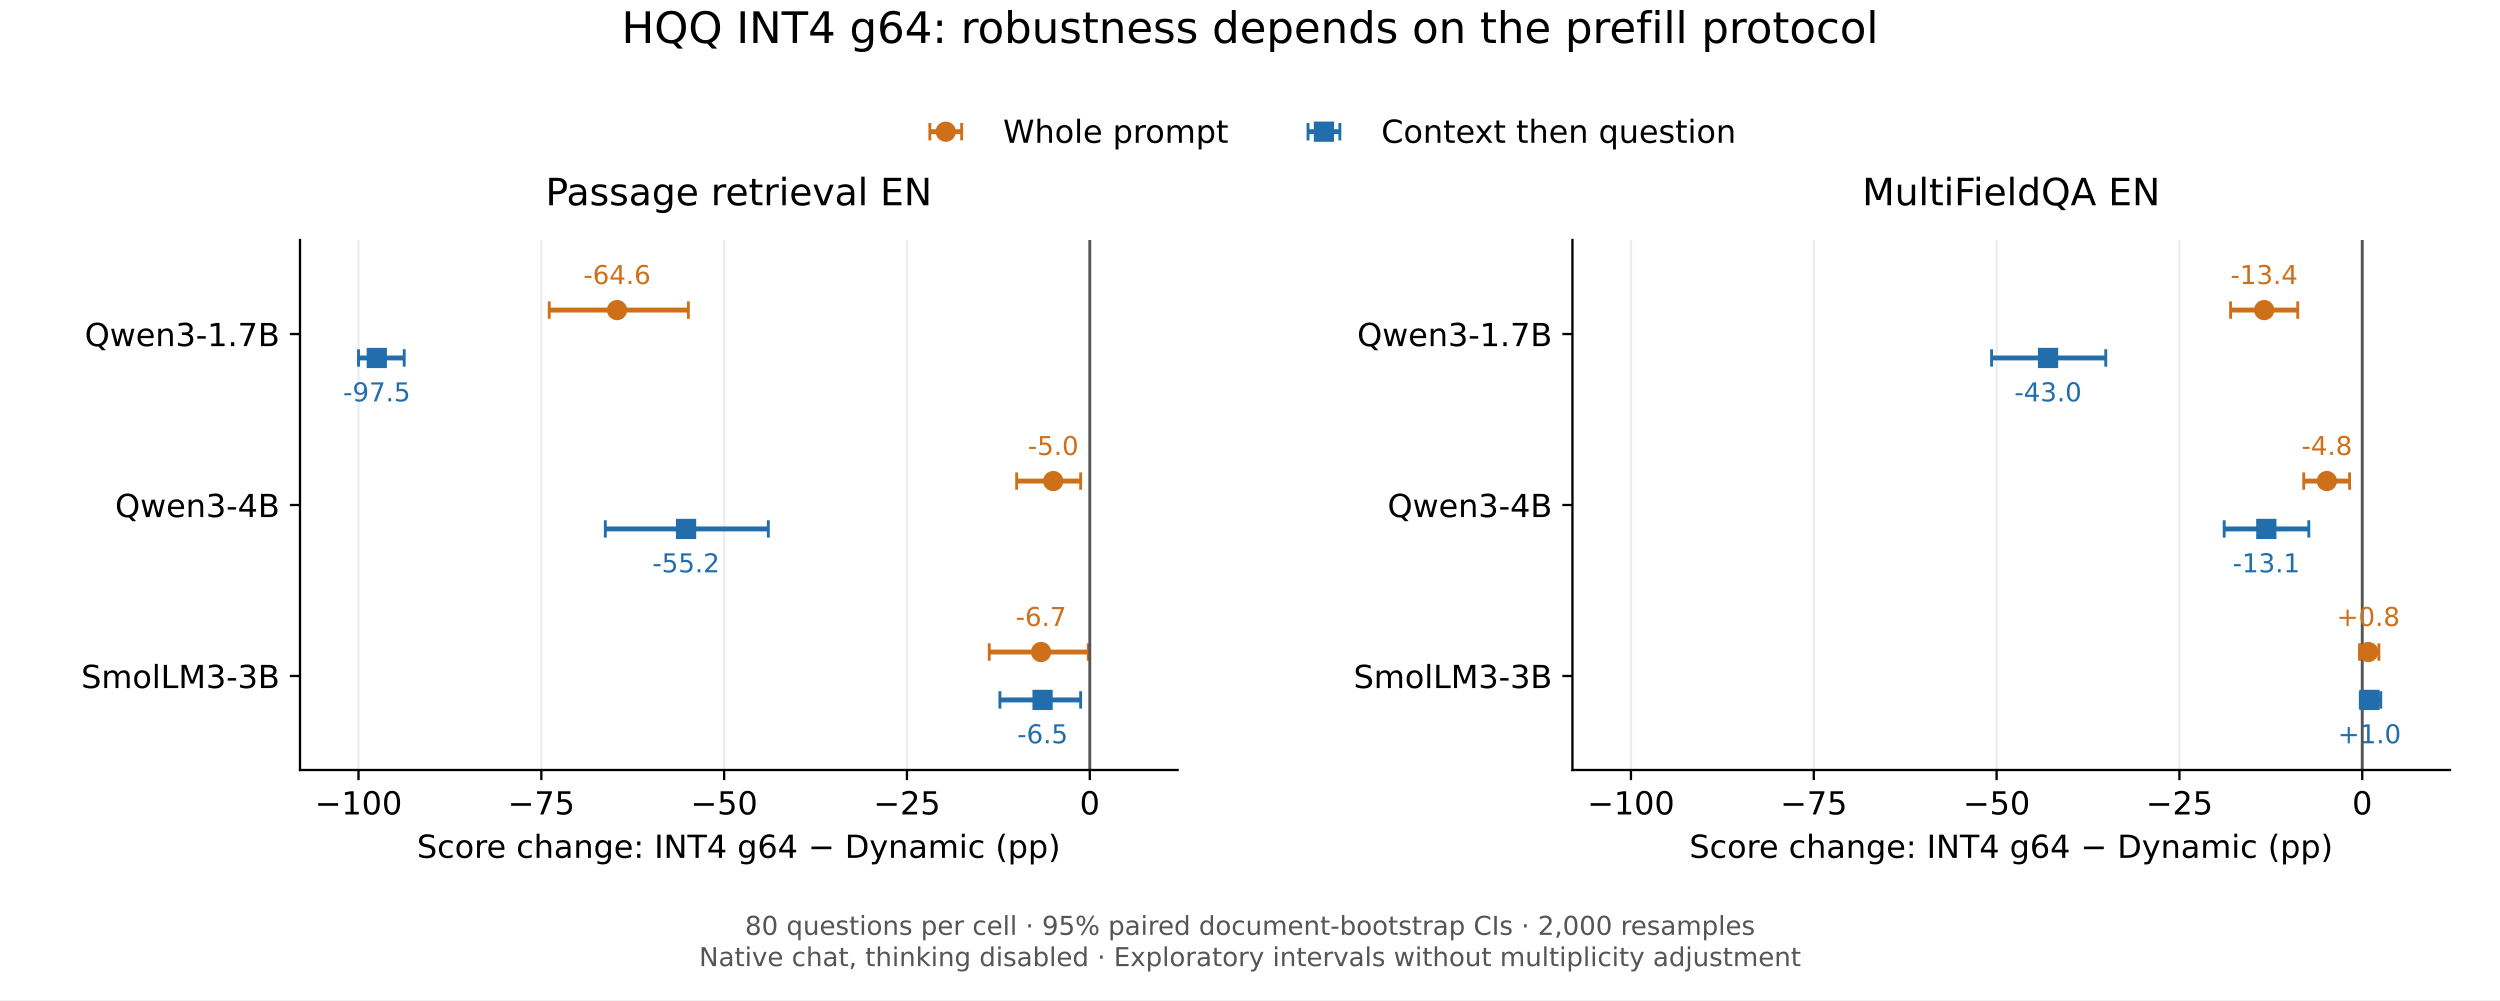
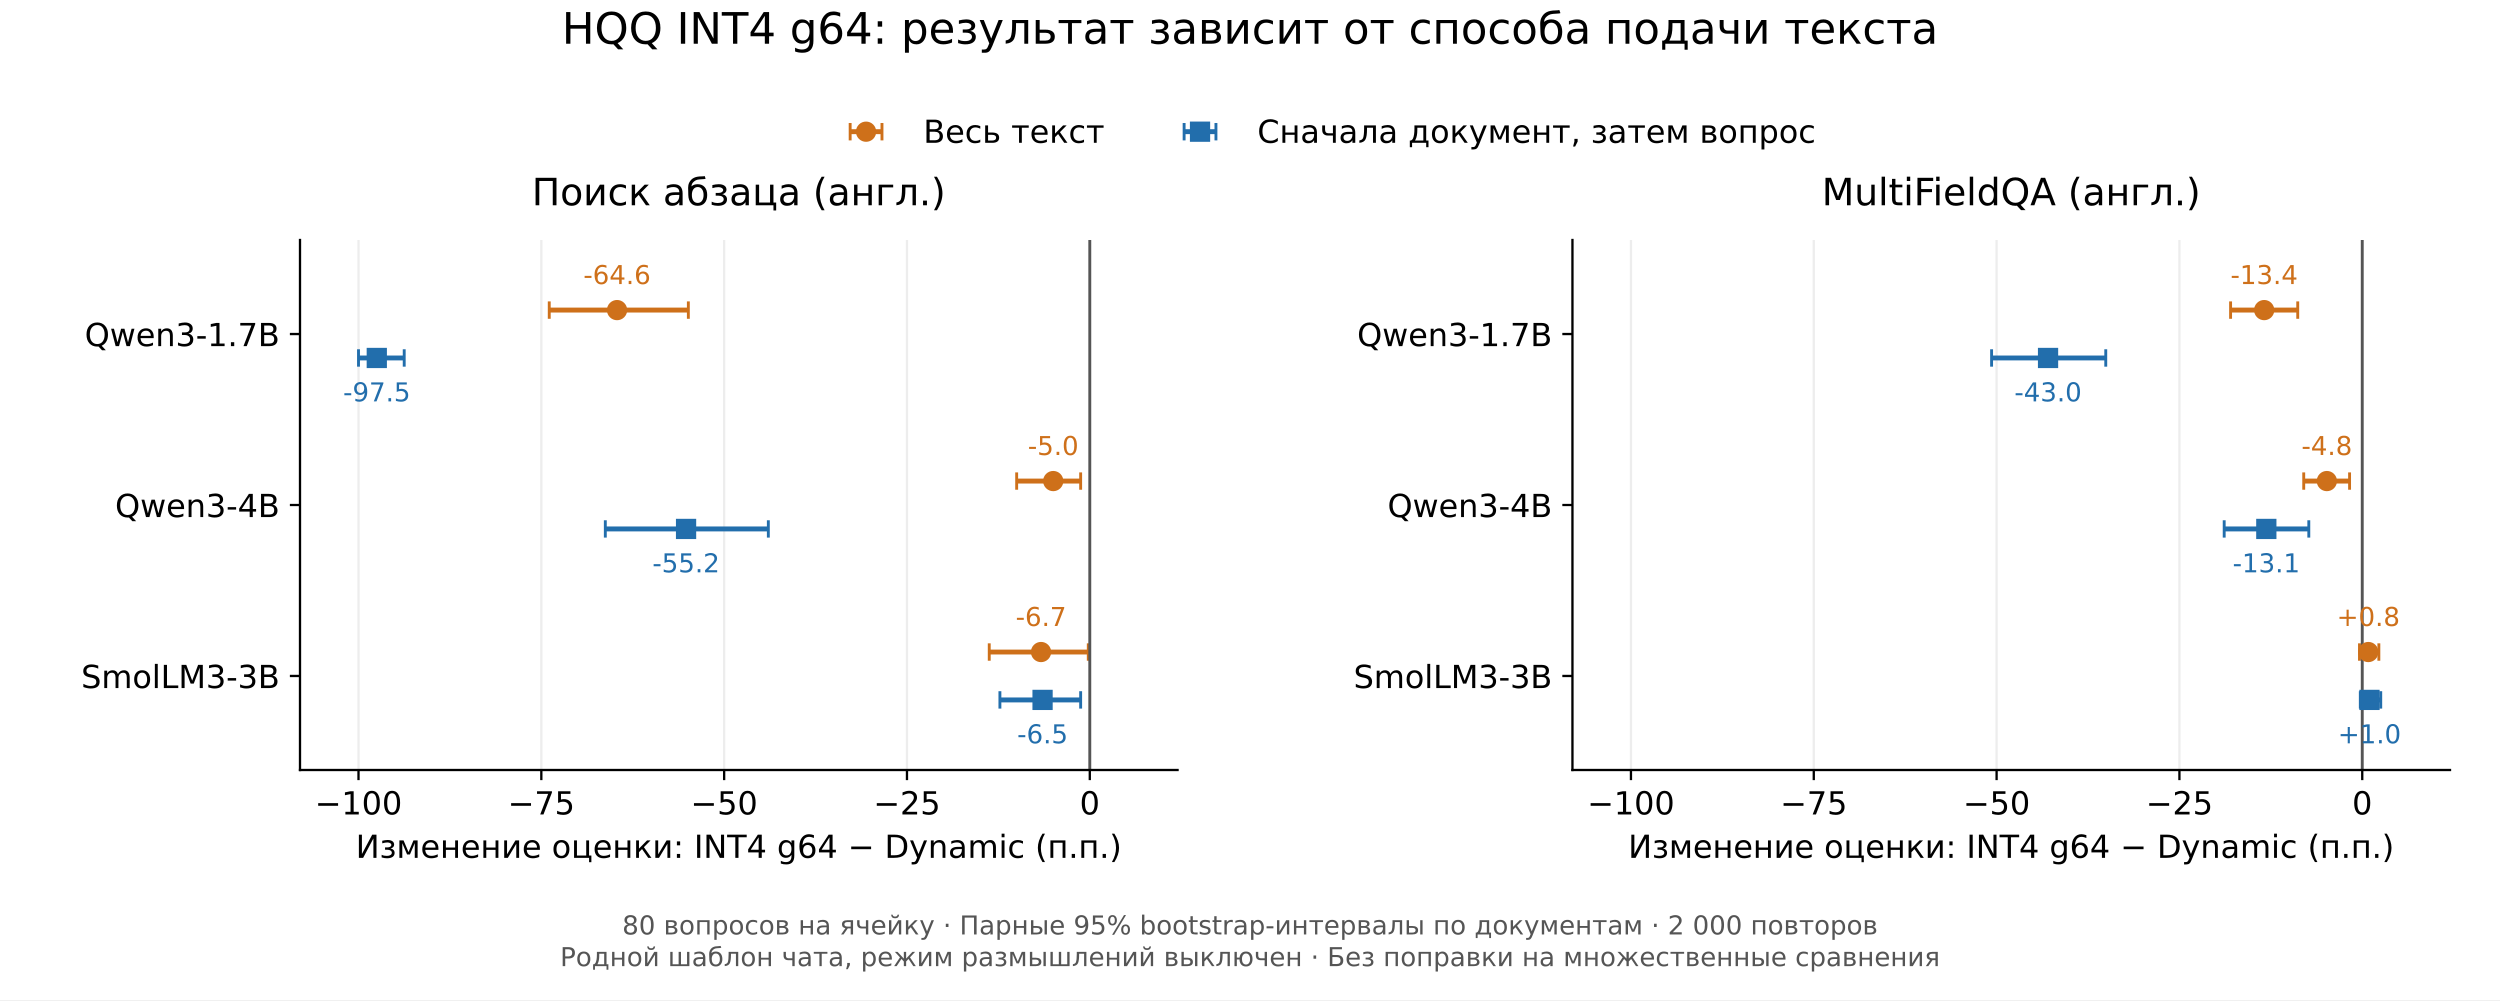
<svg xmlns="http://www.w3.org/2000/svg" xmlns:xlink="http://www.w3.org/1999/xlink" width="864pt" height="345.6pt" viewBox="0 0 864 345.6" version="1.1">
  <defs>
    <style type="text/css">*{stroke-linejoin: round; stroke-linecap: butt}</style>
  </defs>
  <g id="figure_1">
    <g id="patch_1">
      <path d="M 0 345.6 L 864 345.6 L 864 0 L 0 0 z " style="fill: #ffffff" />
    </g>
    <g id="axes_1">
      <g id="patch_2">
        <path d="M 103.68 266.112 L 406.962 266.112 L 406.962 82.944 L 103.68 82.944 z " style="fill: #ffffff" />
      </g>
      <g id="matplotlib.axis_1">
        <g id="xtick_1">
          <g id="line2d_1">
            <path d="M 123.899 266.112 L 123.899 82.944 " clip-path="url(#p6e9f20acfa)" style="fill: none; stroke: #b0b0b0; stroke-opacity: 0.22; stroke-width: 0.8; stroke-linecap: square" />
          </g>
          <g id="line2d_2">
            <defs>
              <path id="md209c2a6e6" d="M 0 0 L 0 3.5 " style="stroke: #000000; stroke-width: 0.8" />
            </defs>
            <g>
              <use xlink:href="#md209c2a6e6" x="123.899" y="266.112" style="stroke: #000000; stroke-width: 0.8" />
            </g>
          </g>
          <g id="text_1">
            <text style="font-size: 11px; font-family: 'DejaVu Sans', 'Bitstream Vera Sans', 'Computer Modern Sans Serif', 'Lucida Grande', 'Verdana', 'Geneva', 'Lucid', 'Arial', 'Helvetica', 'Avant Garde', sans-serif; text-anchor: middle" x="123.899" y="281.469" transform="rotate(-0 123.8988 281.4694)">−100</text>
          </g>
        </g>
        <g id="xtick_2">
          <g id="line2d_3">
            <path d="M 187.082 266.112 L 187.082 82.944 " clip-path="url(#p6e9f20acfa)" style="fill: none; stroke: #b0b0b0; stroke-opacity: 0.22; stroke-width: 0.8; stroke-linecap: square" />
          </g>
          <g id="line2d_4">
            <g>
              <use xlink:href="#md209c2a6e6" x="187.082" y="266.112" style="stroke: #000000; stroke-width: 0.8" />
            </g>
          </g>
          <g id="text_2">
            <text style="font-size: 11px; font-family: 'DejaVu Sans', 'Bitstream Vera Sans', 'Computer Modern Sans Serif', 'Lucida Grande', 'Verdana', 'Geneva', 'Lucid', 'Arial', 'Helvetica', 'Avant Garde', sans-serif; text-anchor: middle" x="187.082" y="281.469" transform="rotate(-0 187.0824 281.4694)">−75</text>
          </g>
        </g>
        <g id="xtick_3">
          <g id="line2d_5">
            <path d="M 250.266 266.112 L 250.266 82.944 " clip-path="url(#p6e9f20acfa)" style="fill: none; stroke: #b0b0b0; stroke-opacity: 0.22; stroke-width: 0.8; stroke-linecap: square" />
          </g>
          <g id="line2d_6">
            <g>
              <use xlink:href="#md209c2a6e6" x="250.266" y="266.112" style="stroke: #000000; stroke-width: 0.8" />
            </g>
          </g>
          <g id="text_3">
            <text style="font-size: 11px; font-family: 'DejaVu Sans', 'Bitstream Vera Sans', 'Computer Modern Sans Serif', 'Lucida Grande', 'Verdana', 'Geneva', 'Lucid', 'Arial', 'Helvetica', 'Avant Garde', sans-serif; text-anchor: middle" x="250.266" y="281.469" transform="rotate(-0 250.2661 281.4694)">−50</text>
          </g>
        </g>
        <g id="xtick_4">
          <g id="line2d_7">
            <path d="M 313.45 266.112 L 313.45 82.944 " clip-path="url(#p6e9f20acfa)" style="fill: none; stroke: #b0b0b0; stroke-opacity: 0.22; stroke-width: 0.8; stroke-linecap: square" />
          </g>
          <g id="line2d_8">
            <g>
              <use xlink:href="#md209c2a6e6" x="313.45" y="266.112" style="stroke: #000000; stroke-width: 0.8" />
            </g>
          </g>
          <g id="text_4">
            <text style="font-size: 11px; font-family: 'DejaVu Sans', 'Bitstream Vera Sans', 'Computer Modern Sans Serif', 'Lucida Grande', 'Verdana', 'Geneva', 'Lucid', 'Arial', 'Helvetica', 'Avant Garde', sans-serif; text-anchor: middle" x="313.45" y="281.469" transform="rotate(-0 313.4498 281.4694)">−25</text>
          </g>
        </g>
        <g id="xtick_5">
          <g id="line2d_9">
            <path d="M 376.633 266.112 L 376.633 82.944 " clip-path="url(#p6e9f20acfa)" style="fill: none; stroke: #b0b0b0; stroke-opacity: 0.22; stroke-width: 0.8; stroke-linecap: square" />
          </g>
          <g id="line2d_10">
            <g>
              <use xlink:href="#md209c2a6e6" x="376.633" y="266.112" style="stroke: #000000; stroke-width: 0.8" />
            </g>
          </g>
          <g id="text_5">
            <text style="font-size: 11px; font-family: 'DejaVu Sans', 'Bitstream Vera Sans', 'Computer Modern Sans Serif', 'Lucida Grande', 'Verdana', 'Geneva', 'Lucid', 'Arial', 'Helvetica', 'Avant Garde', sans-serif; text-anchor: middle" x="376.633" y="281.469" transform="rotate(-0 376.6335 281.4694)">0</text>
          </g>
        </g>
        <g id="text_6">
-           <text style="font-size: 11px; font-family: 'DejaVu Sans', 'Bitstream Vera Sans', 'Computer Modern Sans Serif', 'Lucida Grande', 'Verdana', 'Geneva', 'Lucid', 'Arial', 'Helvetica', 'Avant Garde', sans-serif; text-anchor: middle" x="255.321" y="296.47" transform="rotate(-0 255.3208 296.4703)">Score change: INT4 g64 − Dynamic (pp)</text>
+           <text style="font-size: 11px; font-family: 'DejaVu Sans', 'Bitstream Vera Sans', 'Computer Modern Sans Serif', 'Lucida Grande', 'Verdana', 'Geneva', 'Lucid', 'Arial', 'Helvetica', 'Avant Garde', sans-serif; text-anchor: middle" x="255.321" y="296.47" transform="rotate(-0 255.3208 296.4703)">Изменение оценки: INT4 g64 − Dynamic (п.п.)</text>
        </g>
      </g>
      <g id="matplotlib.axis_2">
        <g id="ytick_1">
          <g id="line2d_11">
            <defs>
              <path id="m57e8cf1350" d="M 0 0 L -3.5 0 " style="stroke: #000000; stroke-width: 0.8" />
            </defs>
            <g>
              <use xlink:href="#m57e8cf1350" x="103.68" y="115.442" style="stroke: #000000; stroke-width: 0.8" />
            </g>
          </g>
          <g id="text_7">
            <text style="font-size: 11px; font-family: 'DejaVu Sans', 'Bitstream Vera Sans', 'Computer Modern Sans Serif', 'Lucida Grande', 'Verdana', 'Geneva', 'Lucid', 'Arial', 'Helvetica', 'Avant Garde', sans-serif; text-anchor: end" x="96.68" y="119.62" transform="rotate(-0 96.68 119.6203)">Qwen3-1.7B</text>
          </g>
        </g>
        <g id="ytick_2">
          <g id="line2d_12">
            <g>
              <use xlink:href="#m57e8cf1350" x="103.68" y="174.528" style="stroke: #000000; stroke-width: 0.8" />
            </g>
          </g>
          <g id="text_8">
            <text style="font-size: 11px; font-family: 'DejaVu Sans', 'Bitstream Vera Sans', 'Computer Modern Sans Serif', 'Lucida Grande', 'Verdana', 'Geneva', 'Lucid', 'Arial', 'Helvetica', 'Avant Garde', sans-serif; text-anchor: end" x="96.68" y="178.707" transform="rotate(-0 96.68 178.7067)">Qwen3-4B</text>
          </g>
        </g>
        <g id="ytick_3">
          <g id="line2d_13">
            <g>
              <use xlink:href="#m57e8cf1350" x="103.68" y="233.614" style="stroke: #000000; stroke-width: 0.8" />
            </g>
          </g>
          <g id="text_9">
            <text style="font-size: 11px; font-family: 'DejaVu Sans', 'Bitstream Vera Sans', 'Computer Modern Sans Serif', 'Lucida Grande', 'Verdana', 'Geneva', 'Lucid', 'Arial', 'Helvetica', 'Avant Garde', sans-serif; text-anchor: end" x="96.68" y="237.794" transform="rotate(-0 96.68 237.7936)">SmolLM3-3B</text>
          </g>
        </g>
      </g>
      <g id="LineCollection_1">
        <path d="M 189.82 107.169 L 237.893 107.169 " clip-path="url(#p6e9f20acfa)" style="fill: none; stroke: #ce701a; stroke-width: 1.7" />
        <path d="M 351.36 166.256 L 373.474 166.256 " clip-path="url(#p6e9f20acfa)" style="fill: none; stroke: #ce701a; stroke-width: 1.7" />
        <path d="M 341.882 225.342 L 376.107 225.342 " clip-path="url(#p6e9f20acfa)" style="fill: none; stroke: #ce701a; stroke-width: 1.7" />
      </g>
      <g id="line2d_14">
        <defs>
          <path id="mae7ece745a" d="M 0 3 L 0 -3 " style="stroke: #ce701a" />
        </defs>
        <g clip-path="url(#p6e9f20acfa)">
          <use xlink:href="#mae7ece745a" x="189.82" y="107.169" style="fill: #ce701a; stroke: #ce701a" />
          <use xlink:href="#mae7ece745a" x="351.36" y="166.256" style="fill: #ce701a; stroke: #ce701a" />
          <use xlink:href="#mae7ece745a" x="341.882" y="225.342" style="fill: #ce701a; stroke: #ce701a" />
        </g>
      </g>
      <g id="line2d_15">
        <g clip-path="url(#p6e9f20acfa)">
          <use xlink:href="#mae7ece745a" x="237.893" y="107.169" style="fill: #ce701a; stroke: #ce701a" />
          <use xlink:href="#mae7ece745a" x="373.474" y="166.256" style="fill: #ce701a; stroke: #ce701a" />
          <use xlink:href="#mae7ece745a" x="376.107" y="225.342" style="fill: #ce701a; stroke: #ce701a" />
        </g>
      </g>
      <g id="LineCollection_2">
        <path d="M 123.899 123.714 L 139.695 123.714 " clip-path="url(#p6e9f20acfa)" style="fill: none; stroke: #226eac; stroke-width: 1.7" />
        <path d="M 209.197 182.8 L 265.536 182.8 " clip-path="url(#p6e9f20acfa)" style="fill: none; stroke: #226eac; stroke-width: 1.7" />
        <path d="M 345.568 241.887 L 373.474 241.887 " clip-path="url(#p6e9f20acfa)" style="fill: none; stroke: #226eac; stroke-width: 1.7" />
      </g>
      <g id="line2d_16">
        <defs>
          <path id="mbfd82eee4c" d="M 0 3 L 0 -3 " style="stroke: #226eac" />
        </defs>
        <g clip-path="url(#p6e9f20acfa)">
          <use xlink:href="#mbfd82eee4c" x="123.899" y="123.714" style="fill: #226eac; stroke: #226eac" />
          <use xlink:href="#mbfd82eee4c" x="209.197" y="182.8" style="fill: #226eac; stroke: #226eac" />
          <use xlink:href="#mbfd82eee4c" x="345.568" y="241.887" style="fill: #226eac; stroke: #226eac" />
        </g>
      </g>
      <g id="line2d_17">
        <g clip-path="url(#p6e9f20acfa)">
          <use xlink:href="#mbfd82eee4c" x="139.695" y="123.714" style="fill: #226eac; stroke: #226eac" />
          <use xlink:href="#mbfd82eee4c" x="265.536" y="182.8" style="fill: #226eac; stroke: #226eac" />
          <use xlink:href="#mbfd82eee4c" x="373.474" y="241.887" style="fill: #226eac; stroke: #226eac" />
        </g>
      </g>
      <g id="line2d_18">
        <path d="M 376.633 266.112 L 376.633 82.944 " clip-path="url(#p6e9f20acfa)" style="fill: none; stroke: #555555; stroke-linecap: square" />
      </g>
      <g id="line2d_19">
        <defs>
          <path id="m3a71911707" d="M 0 3 C 0.796 3 1.559 2.684 2.121 2.121 C 2.684 1.559 3 0.796 3 0 C 3 -0.796 2.684 -1.559 2.121 -2.121 C 1.559 -2.684 0.796 -3 0 -3 C -0.796 -3 -1.559 -2.684 -2.121 -2.121 C -2.684 -1.559 -3 -0.796 -3 0 C -3 0.796 -2.684 1.559 -2.121 2.121 C -1.559 2.684 -0.796 3 0 3 z " style="stroke: #ce701a" />
        </defs>
        <g clip-path="url(#p6e9f20acfa)">
          <use xlink:href="#m3a71911707" x="213.251" y="107.169" style="fill: #ce701a; stroke: #ce701a" />
          <use xlink:href="#m3a71911707" x="363.997" y="166.256" style="fill: #ce701a; stroke: #ce701a" />
          <use xlink:href="#m3a71911707" x="359.784" y="225.342" style="fill: #ce701a; stroke: #ce701a" />
        </g>
      </g>
      <g id="line2d_20">
        <defs>
          <path id="m54c8629b49" d="M -3 3 L 3 3 L 3 -3 L -3 -3 z " style="stroke: #226eac; stroke-linejoin: miter" />
        </defs>
        <g clip-path="url(#p6e9f20acfa)">
          <use xlink:href="#m54c8629b49" x="130.217" y="123.714" style="fill: #226eac; stroke: #226eac; stroke-linejoin: miter" />
          <use xlink:href="#m54c8629b49" x="237.103" y="182.8" style="fill: #226eac; stroke: #226eac; stroke-linejoin: miter" />
          <use xlink:href="#m54c8629b49" x="360.311" y="241.887" style="fill: #226eac; stroke: #226eac; stroke-linejoin: miter" />
        </g>
      </g>
      <g id="patch_3">
        <path d="M 103.68 266.112 L 103.68 82.944 " style="fill: none; stroke: #000000; stroke-width: 0.8; stroke-linejoin: miter; stroke-linecap: square" />
      </g>
      <g id="patch_4">
        <path d="M 103.68 266.112 L 406.962 266.112 " style="fill: none; stroke: #000000; stroke-width: 0.8; stroke-linejoin: miter; stroke-linecap: square" />
      </g>
      <g id="text_10">
        <text style="font-size: 9px; font-family: 'DejaVu Sans', 'Bitstream Vera Sans', 'Computer Modern Sans Serif', 'Lucida Grande', 'Verdana', 'Geneva', 'Lucid', 'Arial', 'Helvetica', 'Avant Garde', sans-serif; text-anchor: middle; fill: #ce701a" x="213.251" y="98.169" transform="rotate(-0 213.251 98.16944)">-64.6</text>
      </g>
      <g id="text_11">
        <text style="font-size: 9px; font-family: 'DejaVu Sans', 'Bitstream Vera Sans', 'Computer Modern Sans Serif', 'Lucida Grande', 'Verdana', 'Geneva', 'Lucid', 'Arial', 'Helvetica', 'Avant Garde', sans-serif; text-anchor: middle; fill: #ce701a" x="363.997" y="157.256" transform="rotate(-0 363.9967 157.2559)">-5.0</text>
      </g>
      <g id="text_12">
        <text style="font-size: 9px; font-family: 'DejaVu Sans', 'Bitstream Vera Sans', 'Computer Modern Sans Serif', 'Lucida Grande', 'Verdana', 'Geneva', 'Lucid', 'Arial', 'Helvetica', 'Avant Garde', sans-serif; text-anchor: middle; fill: #ce701a" x="359.784" y="216.342" transform="rotate(-0 359.7845 216.3423)">-6.7</text>
      </g>
      <g id="text_13">
        <text style="font-size: 9px; font-family: 'DejaVu Sans', 'Bitstream Vera Sans', 'Computer Modern Sans Serif', 'Lucida Grande', 'Verdana', 'Geneva', 'Lucid', 'Arial', 'Helvetica', 'Avant Garde', sans-serif; text-anchor: middle; fill: #226eac" x="130.217" y="138.714" transform="rotate(-0 130.2171 138.7137)">-97.5</text>
      </g>
      <g id="text_14">
        <text style="font-size: 9px; font-family: 'DejaVu Sans', 'Bitstream Vera Sans', 'Computer Modern Sans Serif', 'Lucida Grande', 'Verdana', 'Geneva', 'Lucid', 'Arial', 'Helvetica', 'Avant Garde', sans-serif; text-anchor: middle; fill: #226eac" x="237.103" y="197.8" transform="rotate(-0 237.1029 197.8001)">-55.2</text>
      </g>
      <g id="text_15">
        <text style="font-size: 9px; font-family: 'DejaVu Sans', 'Bitstream Vera Sans', 'Computer Modern Sans Serif', 'Lucida Grande', 'Verdana', 'Geneva', 'Lucid', 'Arial', 'Helvetica', 'Avant Garde', sans-serif; text-anchor: middle; fill: #226eac" x="360.311" y="256.887" transform="rotate(-0 360.311 256.8866)">-6.5</text>
      </g>
      <g id="text_16">
-         <text style="font-size: 13px; font-family: 'DejaVu Sans', 'Bitstream Vera Sans', 'Computer Modern Sans Serif', 'Lucida Grande', 'Verdana', 'Geneva', 'Lucid', 'Arial', 'Helvetica', 'Avant Garde', sans-serif; text-anchor: middle" x="255.321" y="70.944" transform="rotate(-0 255.3208 70.944)">Passage retrieval EN</text>
+         <text style="font-size: 13px; font-family: 'DejaVu Sans', 'Bitstream Vera Sans', 'Computer Modern Sans Serif', 'Lucida Grande', 'Verdana', 'Geneva', 'Lucid', 'Arial', 'Helvetica', 'Avant Garde', sans-serif; text-anchor: middle" x="255.321" y="70.944" transform="rotate(-0 255.3208 70.944)">Поиск абзаца (англ.)</text>
      </g>
    </g>
    <g id="axes_2">
      <g id="patch_5">
        <path d="M 543.438 266.112 L 846.72 266.112 L 846.72 82.944 L 543.438 82.944 z " style="fill: #ffffff" />
      </g>
      <g id="matplotlib.axis_3">
        <g id="xtick_6">
          <g id="line2d_21">
            <path d="M 563.657 266.112 L 563.657 82.944 " clip-path="url(#pe4923f901b)" style="fill: none; stroke: #b0b0b0; stroke-opacity: 0.22; stroke-width: 0.8; stroke-linecap: square" />
          </g>
          <g id="line2d_22">
            <g>
              <use xlink:href="#md209c2a6e6" x="563.657" y="266.112" style="stroke: #000000; stroke-width: 0.8" />
            </g>
          </g>
          <g id="text_17">
            <text style="font-size: 11px; font-family: 'DejaVu Sans', 'Bitstream Vera Sans', 'Computer Modern Sans Serif', 'Lucida Grande', 'Verdana', 'Geneva', 'Lucid', 'Arial', 'Helvetica', 'Avant Garde', sans-serif; text-anchor: middle" x="563.657" y="281.469" transform="rotate(-0 563.6571 281.4694)">−100</text>
          </g>
        </g>
        <g id="xtick_7">
          <g id="line2d_23">
            <path d="M 626.841 266.112 L 626.841 82.944 " clip-path="url(#pe4923f901b)" style="fill: none; stroke: #b0b0b0; stroke-opacity: 0.22; stroke-width: 0.8; stroke-linecap: square" />
          </g>
          <g id="line2d_24">
            <g>
              <use xlink:href="#md209c2a6e6" x="626.841" y="266.112" style="stroke: #000000; stroke-width: 0.8" />
            </g>
          </g>
          <g id="text_18">
            <text style="font-size: 11px; font-family: 'DejaVu Sans', 'Bitstream Vera Sans', 'Computer Modern Sans Serif', 'Lucida Grande', 'Verdana', 'Geneva', 'Lucid', 'Arial', 'Helvetica', 'Avant Garde', sans-serif; text-anchor: middle" x="626.841" y="281.469" transform="rotate(-0 626.8408 281.4694)">−75</text>
          </g>
        </g>
        <g id="xtick_8">
          <g id="line2d_25">
            <path d="M 690.024 266.112 L 690.024 82.944 " clip-path="url(#pe4923f901b)" style="fill: none; stroke: #b0b0b0; stroke-opacity: 0.22; stroke-width: 0.8; stroke-linecap: square" />
          </g>
          <g id="line2d_26">
            <g>
              <use xlink:href="#md209c2a6e6" x="690.024" y="266.112" style="stroke: #000000; stroke-width: 0.8" />
            </g>
          </g>
          <g id="text_19">
            <text style="font-size: 11px; font-family: 'DejaVu Sans', 'Bitstream Vera Sans', 'Computer Modern Sans Serif', 'Lucida Grande', 'Verdana', 'Geneva', 'Lucid', 'Arial', 'Helvetica', 'Avant Garde', sans-serif; text-anchor: middle" x="690.024" y="281.469" transform="rotate(-0 690.0245 281.4694)">−50</text>
          </g>
        </g>
        <g id="xtick_9">
          <g id="line2d_27">
            <path d="M 753.208 266.112 L 753.208 82.944 " clip-path="url(#pe4923f901b)" style="fill: none; stroke: #b0b0b0; stroke-opacity: 0.22; stroke-width: 0.8; stroke-linecap: square" />
          </g>
          <g id="line2d_28">
            <g>
              <use xlink:href="#md209c2a6e6" x="753.208" y="266.112" style="stroke: #000000; stroke-width: 0.8" />
            </g>
          </g>
          <g id="text_20">
            <text style="font-size: 11px; font-family: 'DejaVu Sans', 'Bitstream Vera Sans', 'Computer Modern Sans Serif', 'Lucida Grande', 'Verdana', 'Geneva', 'Lucid', 'Arial', 'Helvetica', 'Avant Garde', sans-serif; text-anchor: middle" x="753.208" y="281.469" transform="rotate(-0 753.2082 281.4694)">−25</text>
          </g>
        </g>
        <g id="xtick_10">
          <g id="line2d_29">
            <path d="M 816.392 266.112 L 816.392 82.944 " clip-path="url(#pe4923f901b)" style="fill: none; stroke: #b0b0b0; stroke-opacity: 0.22; stroke-width: 0.8; stroke-linecap: square" />
          </g>
          <g id="line2d_30">
            <g>
              <use xlink:href="#md209c2a6e6" x="816.392" y="266.112" style="stroke: #000000; stroke-width: 0.8" />
            </g>
          </g>
          <g id="text_21">
            <text style="font-size: 11px; font-family: 'DejaVu Sans', 'Bitstream Vera Sans', 'Computer Modern Sans Serif', 'Lucida Grande', 'Verdana', 'Geneva', 'Lucid', 'Arial', 'Helvetica', 'Avant Garde', sans-serif; text-anchor: middle" x="816.392" y="281.469" transform="rotate(-0 816.3918 281.4694)">0</text>
          </g>
        </g>
        <g id="text_22">
-           <text style="font-size: 11px; font-family: 'DejaVu Sans', 'Bitstream Vera Sans', 'Computer Modern Sans Serif', 'Lucida Grande', 'Verdana', 'Geneva', 'Lucid', 'Arial', 'Helvetica', 'Avant Garde', sans-serif; text-anchor: middle" x="695.079" y="296.47" transform="rotate(-0 695.0792 296.4703)">Score change: INT4 g64 − Dynamic (pp)</text>
+           <text style="font-size: 11px; font-family: 'DejaVu Sans', 'Bitstream Vera Sans', 'Computer Modern Sans Serif', 'Lucida Grande', 'Verdana', 'Geneva', 'Lucid', 'Arial', 'Helvetica', 'Avant Garde', sans-serif; text-anchor: middle" x="695.079" y="296.47" transform="rotate(-0 695.0792 296.4703)">Изменение оценки: INT4 g64 − Dynamic (п.п.)</text>
        </g>
      </g>
      <g id="matplotlib.axis_4">
        <g id="ytick_4">
          <g id="line2d_31">
            <g>
              <use xlink:href="#m57e8cf1350" x="543.438" y="115.442" style="stroke: #000000; stroke-width: 0.8" />
            </g>
          </g>
          <g id="text_23">
            <text style="font-size: 11px; font-family: 'DejaVu Sans', 'Bitstream Vera Sans', 'Computer Modern Sans Serif', 'Lucida Grande', 'Verdana', 'Geneva', 'Lucid', 'Arial', 'Helvetica', 'Avant Garde', sans-serif; text-anchor: end" x="536.438" y="119.62" transform="rotate(-0 536.4384 119.6203)">Qwen3-1.7B</text>
          </g>
        </g>
        <g id="ytick_5">
          <g id="line2d_32">
            <g>
              <use xlink:href="#m57e8cf1350" x="543.438" y="174.528" style="stroke: #000000; stroke-width: 0.8" />
            </g>
          </g>
          <g id="text_24">
            <text style="font-size: 11px; font-family: 'DejaVu Sans', 'Bitstream Vera Sans', 'Computer Modern Sans Serif', 'Lucida Grande', 'Verdana', 'Geneva', 'Lucid', 'Arial', 'Helvetica', 'Avant Garde', sans-serif; text-anchor: end" x="536.438" y="178.707" transform="rotate(-0 536.4384 178.7067)">Qwen3-4B</text>
          </g>
        </g>
        <g id="ytick_6">
          <g id="line2d_33">
            <g>
              <use xlink:href="#m57e8cf1350" x="543.438" y="233.614" style="stroke: #000000; stroke-width: 0.8" />
            </g>
          </g>
          <g id="text_25">
            <text style="font-size: 11px; font-family: 'DejaVu Sans', 'Bitstream Vera Sans', 'Computer Modern Sans Serif', 'Lucida Grande', 'Verdana', 'Geneva', 'Lucid', 'Arial', 'Helvetica', 'Avant Garde', sans-serif; text-anchor: end" x="536.438" y="237.794" transform="rotate(-0 536.4384 237.7936)">SmolLM3-3B</text>
          </g>
        </g>
      </g>
      <g id="LineCollection_3">
        <path d="M 770.892 107.169 L 794.099 107.169 " clip-path="url(#pe4923f901b)" style="fill: none; stroke: #ce701a; stroke-width: 1.7" />
        <path d="M 796.168 166.256 L 812.013 166.256 " clip-path="url(#pe4923f901b)" style="fill: none; stroke: #ce701a; stroke-width: 1.7" />
        <path d="M 815.436 225.342 L 822.132 225.342 " clip-path="url(#pe4923f901b)" style="fill: none; stroke: #ce701a; stroke-width: 1.7" />
      </g>
      <g id="line2d_34">
        <g clip-path="url(#pe4923f901b)">
          <use xlink:href="#mae7ece745a" x="770.892" y="107.169" style="fill: #ce701a; stroke: #ce701a" />
          <use xlink:href="#mae7ece745a" x="796.168" y="166.256" style="fill: #ce701a; stroke: #ce701a" />
          <use xlink:href="#mae7ece745a" x="815.436" y="225.342" style="fill: #ce701a; stroke: #ce701a" />
        </g>
      </g>
      <g id="line2d_35">
        <g clip-path="url(#pe4923f901b)">
          <use xlink:href="#mae7ece745a" x="794.099" y="107.169" style="fill: #ce701a; stroke: #ce701a" />
          <use xlink:href="#mae7ece745a" x="812.013" y="166.256" style="fill: #ce701a; stroke: #ce701a" />
          <use xlink:href="#mae7ece745a" x="822.132" y="225.342" style="fill: #ce701a; stroke: #ce701a" />
        </g>
      </g>
      <g id="LineCollection_4">
        <path d="M 688.293 123.714 L 727.749 123.714 " clip-path="url(#pe4923f901b)" style="fill: none; stroke: #226eac; stroke-width: 1.7" />
        <path d="M 768.68 182.8 L 797.921 182.8 " clip-path="url(#pe4923f901b)" style="fill: none; stroke: #226eac; stroke-width: 1.7" />
        <path d="M 815.723 241.887 L 822.782 241.887 " clip-path="url(#pe4923f901b)" style="fill: none; stroke: #226eac; stroke-width: 1.7" />
      </g>
      <g id="line2d_36">
        <g clip-path="url(#pe4923f901b)">
          <use xlink:href="#mbfd82eee4c" x="688.293" y="123.714" style="fill: #226eac; stroke: #226eac" />
          <use xlink:href="#mbfd82eee4c" x="768.68" y="182.8" style="fill: #226eac; stroke: #226eac" />
          <use xlink:href="#mbfd82eee4c" x="815.723" y="241.887" style="fill: #226eac; stroke: #226eac" />
        </g>
      </g>
      <g id="line2d_37">
        <g clip-path="url(#pe4923f901b)">
          <use xlink:href="#mbfd82eee4c" x="727.749" y="123.714" style="fill: #226eac; stroke: #226eac" />
          <use xlink:href="#mbfd82eee4c" x="797.921" y="182.8" style="fill: #226eac; stroke: #226eac" />
          <use xlink:href="#mbfd82eee4c" x="822.782" y="241.887" style="fill: #226eac; stroke: #226eac" />
        </g>
      </g>
      <g id="line2d_38">
        <path d="M 816.392 266.112 L 816.392 82.944 " clip-path="url(#pe4923f901b)" style="fill: none; stroke: #555555; stroke-linecap: square" />
      </g>
      <g id="line2d_39">
        <g clip-path="url(#pe4923f901b)">
          <use xlink:href="#m3a71911707" x="782.501" y="107.169" style="fill: #ce701a; stroke: #ce701a" />
          <use xlink:href="#m3a71911707" x="804.159" y="166.256" style="fill: #ce701a; stroke: #ce701a" />
          <use xlink:href="#m3a71911707" x="818.494" y="225.342" style="fill: #ce701a; stroke: #ce701a" />
        </g>
      </g>
      <g id="line2d_40">
        <g clip-path="url(#pe4923f901b)">
          <use xlink:href="#m54c8629b49" x="707.805" y="123.714" style="fill: #226eac; stroke: #226eac; stroke-linejoin: miter" />
          <use xlink:href="#m54c8629b49" x="783.239" y="182.8" style="fill: #226eac; stroke: #226eac; stroke-linejoin: miter" />
          <use xlink:href="#m54c8629b49" x="818.894" y="241.887" style="fill: #226eac; stroke: #226eac; stroke-linejoin: miter" />
        </g>
      </g>
      <g id="patch_6">
        <path d="M 543.438 266.112 L 543.438 82.944 " style="fill: none; stroke: #000000; stroke-width: 0.8; stroke-linejoin: miter; stroke-linecap: square" />
      </g>
      <g id="patch_7">
        <path d="M 543.438 266.112 L 846.72 266.112 " style="fill: none; stroke: #000000; stroke-width: 0.8; stroke-linejoin: miter; stroke-linecap: square" />
      </g>
      <g id="text_26">
        <text style="font-size: 9px; font-family: 'DejaVu Sans', 'Bitstream Vera Sans', 'Computer Modern Sans Serif', 'Lucida Grande', 'Verdana', 'Geneva', 'Lucid', 'Arial', 'Helvetica', 'Avant Garde', sans-serif; text-anchor: middle; fill: #ce701a" x="782.501" y="98.169" transform="rotate(-0 782.5015 98.16944)">-13.4</text>
      </g>
      <g id="text_27">
        <text style="font-size: 9px; font-family: 'DejaVu Sans', 'Bitstream Vera Sans', 'Computer Modern Sans Serif', 'Lucida Grande', 'Verdana', 'Geneva', 'Lucid', 'Arial', 'Helvetica', 'Avant Garde', sans-serif; text-anchor: middle; fill: #ce701a" x="804.159" y="157.256" transform="rotate(-0 804.1595 157.2559)">-4.8</text>
      </g>
      <g id="text_28">
        <text style="font-size: 9px; font-family: 'DejaVu Sans', 'Bitstream Vera Sans', 'Computer Modern Sans Serif', 'Lucida Grande', 'Verdana', 'Geneva', 'Lucid', 'Arial', 'Helvetica', 'Avant Garde', sans-serif; text-anchor: middle; fill: #ce701a" x="818.494" y="216.342" transform="rotate(-0 818.4936 216.3423)">+0.8</text>
      </g>
      <g id="text_29">
        <text style="font-size: 9px; font-family: 'DejaVu Sans', 'Bitstream Vera Sans', 'Computer Modern Sans Serif', 'Lucida Grande', 'Verdana', 'Geneva', 'Lucid', 'Arial', 'Helvetica', 'Avant Garde', sans-serif; text-anchor: middle; fill: #226eac" x="707.805" y="138.714" transform="rotate(-0 707.8054 138.7137)">-43.0</text>
      </g>
      <g id="text_30">
        <text style="font-size: 9px; font-family: 'DejaVu Sans', 'Bitstream Vera Sans', 'Computer Modern Sans Serif', 'Lucida Grande', 'Verdana', 'Geneva', 'Lucid', 'Arial', 'Helvetica', 'Avant Garde', sans-serif; text-anchor: middle; fill: #226eac" x="783.239" y="197.8" transform="rotate(-0 783.2386 197.8001)">-13.1</text>
      </g>
      <g id="text_31">
        <text style="font-size: 9px; font-family: 'DejaVu Sans', 'Bitstream Vera Sans', 'Computer Modern Sans Serif', 'Lucida Grande', 'Verdana', 'Geneva', 'Lucid', 'Arial', 'Helvetica', 'Avant Garde', sans-serif; text-anchor: middle; fill: #226eac" x="818.894" y="256.887" transform="rotate(-0 818.8943 256.8866)">+1.0</text>
      </g>
      <g id="text_32">
-         <text style="font-size: 13px; font-family: 'DejaVu Sans', 'Bitstream Vera Sans', 'Computer Modern Sans Serif', 'Lucida Grande', 'Verdana', 'Geneva', 'Lucid', 'Arial', 'Helvetica', 'Avant Garde', sans-serif; text-anchor: middle" x="695.079" y="70.944" transform="rotate(-0 695.0792 70.944)">MultiFieldQA EN</text>
+         <text style="font-size: 13px; font-family: 'DejaVu Sans', 'Bitstream Vera Sans', 'Computer Modern Sans Serif', 'Lucida Grande', 'Verdana', 'Geneva', 'Lucid', 'Arial', 'Helvetica', 'Avant Garde', sans-serif; text-anchor: middle" x="695.079" y="70.944" transform="rotate(-0 695.0792 70.944)">MultiFieldQA (англ.)</text>
      </g>
    </g>
    <g id="text_33">
-       <text style="font-size: 15px; font-family: 'DejaVu Sans', 'Bitstream Vera Sans', 'Computer Modern Sans Serif', 'Lucida Grande', 'Verdana', 'Geneva', 'Lucid', 'Arial', 'Helvetica', 'Avant Garde', sans-serif; text-anchor: middle" x="432" y="14.854" transform="rotate(-0 432 14.85366)">HQQ INT4 g64: robustness depends on the prefill protocol</text>
+       <text style="font-size: 15px; font-family: 'DejaVu Sans', 'Bitstream Vera Sans', 'Computer Modern Sans Serif', 'Lucida Grande', 'Verdana', 'Geneva', 'Lucid', 'Arial', 'Helvetica', 'Avant Garde', sans-serif; text-anchor: middle" x="432" y="15.109" transform="rotate(-0 432 15.10913)">HQQ INT4 g64: результат зависит от способа подачи текста</text>
    </g>
    <g id="text_34">
-       <text style="font-size: 9px; font-family: 'DejaVu Sans', 'Bitstream Vera Sans', 'Computer Modern Sans Serif', 'Lucida Grande', 'Verdana', 'Geneva', 'Lucid', 'Arial', 'Helvetica', 'Avant Garde', sans-serif; fill: #555555" transform="translate(257.4837 323.0946)">80 questions per cell · 95% paired document-bootstrap CIs · 2,000 resamples</text>
-       <text style="font-size: 9px; font-family: 'DejaVu Sans', 'Bitstream Vera Sans', 'Computer Modern Sans Serif', 'Lucida Grande', 'Verdana', 'Geneva', 'Lucid', 'Arial', 'Helvetica', 'Avant Garde', sans-serif; fill: #555555" transform="translate(241.6015 333.897)">Native chat, thinking disabled · Exploratory intervals without multiplicity adjustment</text>
+       <text style="font-size: 9px; font-family: 'DejaVu Sans', 'Bitstream Vera Sans', 'Computer Modern Sans Serif', 'Lucida Grande', 'Verdana', 'Geneva', 'Lucid', 'Arial', 'Helvetica', 'Avant Garde', sans-serif; fill: #555555" transform="translate(215.0452 322.9413)">80 вопросов на ячейку · Парные 95% bootstrap-интервалы по документам · 2 000 повторов</text>
+       <text style="font-size: 9px; font-family: 'DejaVu Sans', 'Bitstream Vera Sans', 'Computer Modern Sans Serif', 'Lucida Grande', 'Verdana', 'Geneva', 'Lucid', 'Arial', 'Helvetica', 'Avant Garde', sans-serif; fill: #555555" transform="translate(193.5731 333.897)">Родной шаблон чата, режим размышлений выключен · Без поправки на множественные сравнения</text>
    </g>
    <g id="legend_1">
      <g id="LineCollection_5">
-         <path d="M 321.352 45.512 L 332.352 45.512 " style="fill: none; stroke: #ce701a; stroke-width: 1.7" />
+         <path d="M 293.812 45.512 L 304.812 45.512 " style="fill: none; stroke: #ce701a; stroke-width: 1.7" />
      </g>
      <g id="line2d_41">
        <g>
-           <use xlink:href="#mae7ece745a" x="321.352" y="45.512" style="fill: #ce701a; stroke: #ce701a" />
+           <use xlink:href="#mae7ece745a" x="293.812" y="45.512" style="fill: #ce701a; stroke: #ce701a" />
        </g>
      </g>
      <g id="line2d_42">
        <g>
-           <use xlink:href="#mae7ece745a" x="332.352" y="45.512" style="fill: #ce701a; stroke: #ce701a" />
+           <use xlink:href="#mae7ece745a" x="304.812" y="45.512" style="fill: #ce701a; stroke: #ce701a" />
        </g>
      </g>
      <g id="line2d_43" />
      <g id="line2d_44">
        <g>
-           <use xlink:href="#m3a71911707" x="326.852" y="45.512" style="fill: #ce701a; stroke: #ce701a" />
+           <use xlink:href="#m3a71911707" x="299.312" y="45.512" style="fill: #ce701a; stroke: #ce701a" />
        </g>
      </g>
      <g id="text_35">
-         <text style="font-size: 11px; font-family: 'DejaVu Sans', 'Bitstream Vera Sans', 'Computer Modern Sans Serif', 'Lucida Grande', 'Verdana', 'Geneva', 'Lucid', 'Arial', 'Helvetica', 'Avant Garde', sans-serif; text-anchor: start" x="346.652" y="49.362" transform="rotate(-0 346.6524 49.36228)">Whole prompt</text>
+         <text style="font-size: 11px; font-family: 'DejaVu Sans', 'Bitstream Vera Sans', 'Computer Modern Sans Serif', 'Lucida Grande', 'Verdana', 'Geneva', 'Lucid', 'Arial', 'Helvetica', 'Avant Garde', sans-serif; text-anchor: start" x="319.112" y="49.362" transform="rotate(-0 319.112 49.36228)">Весь текст</text>
      </g>
      <g id="LineCollection_6">
-         <path d="M 452.055 45.512 L 463.055 45.512 " style="fill: none; stroke: #226eac; stroke-width: 1.7" />
+         <path d="M 409.231 45.512 L 420.231 45.512 " style="fill: none; stroke: #226eac; stroke-width: 1.7" />
      </g>
      <g id="line2d_45">
        <g>
-           <use xlink:href="#mbfd82eee4c" x="452.055" y="45.512" style="fill: #226eac; stroke: #226eac" />
+           <use xlink:href="#mbfd82eee4c" x="409.231" y="45.512" style="fill: #226eac; stroke: #226eac" />
        </g>
      </g>
      <g id="line2d_46">
        <g>
-           <use xlink:href="#mbfd82eee4c" x="463.055" y="45.512" style="fill: #226eac; stroke: #226eac" />
+           <use xlink:href="#mbfd82eee4c" x="420.231" y="45.512" style="fill: #226eac; stroke: #226eac" />
        </g>
      </g>
      <g id="line2d_47" />
      <g id="line2d_48">
        <g>
-           <use xlink:href="#m54c8629b49" x="457.555" y="45.512" style="fill: #226eac; stroke: #226eac; stroke-linejoin: miter" />
+           <use xlink:href="#m54c8629b49" x="414.731" y="45.512" style="fill: #226eac; stroke: #226eac; stroke-linejoin: miter" />
        </g>
      </g>
      <g id="text_36">
-         <text style="font-size: 11px; font-family: 'DejaVu Sans', 'Bitstream Vera Sans', 'Computer Modern Sans Serif', 'Lucida Grande', 'Verdana', 'Geneva', 'Lucid', 'Arial', 'Helvetica', 'Avant Garde', sans-serif; text-anchor: start" x="477.355" y="49.362" transform="rotate(-0 477.3548 49.36228)">Context then question</text>
+         <text style="font-size: 11px; font-family: 'DejaVu Sans', 'Bitstream Vera Sans', 'Computer Modern Sans Serif', 'Lucida Grande', 'Verdana', 'Geneva', 'Lucid', 'Arial', 'Helvetica', 'Avant Garde', sans-serif; text-anchor: start" x="434.531" y="49.362" transform="rotate(-0 434.5312 49.36228)">Сначала документ, затем вопрос</text>
      </g>
    </g>
  </g>
  <defs>
    <clipPath id="p6e9f20acfa">
      <rect x="103.68" y="82.944" width="303.282" height="183.168" />
    </clipPath>
    <clipPath id="pe4923f901b">
      <rect x="543.438" y="82.944" width="303.282" height="183.168" />
    </clipPath>
  </defs>
</svg>
